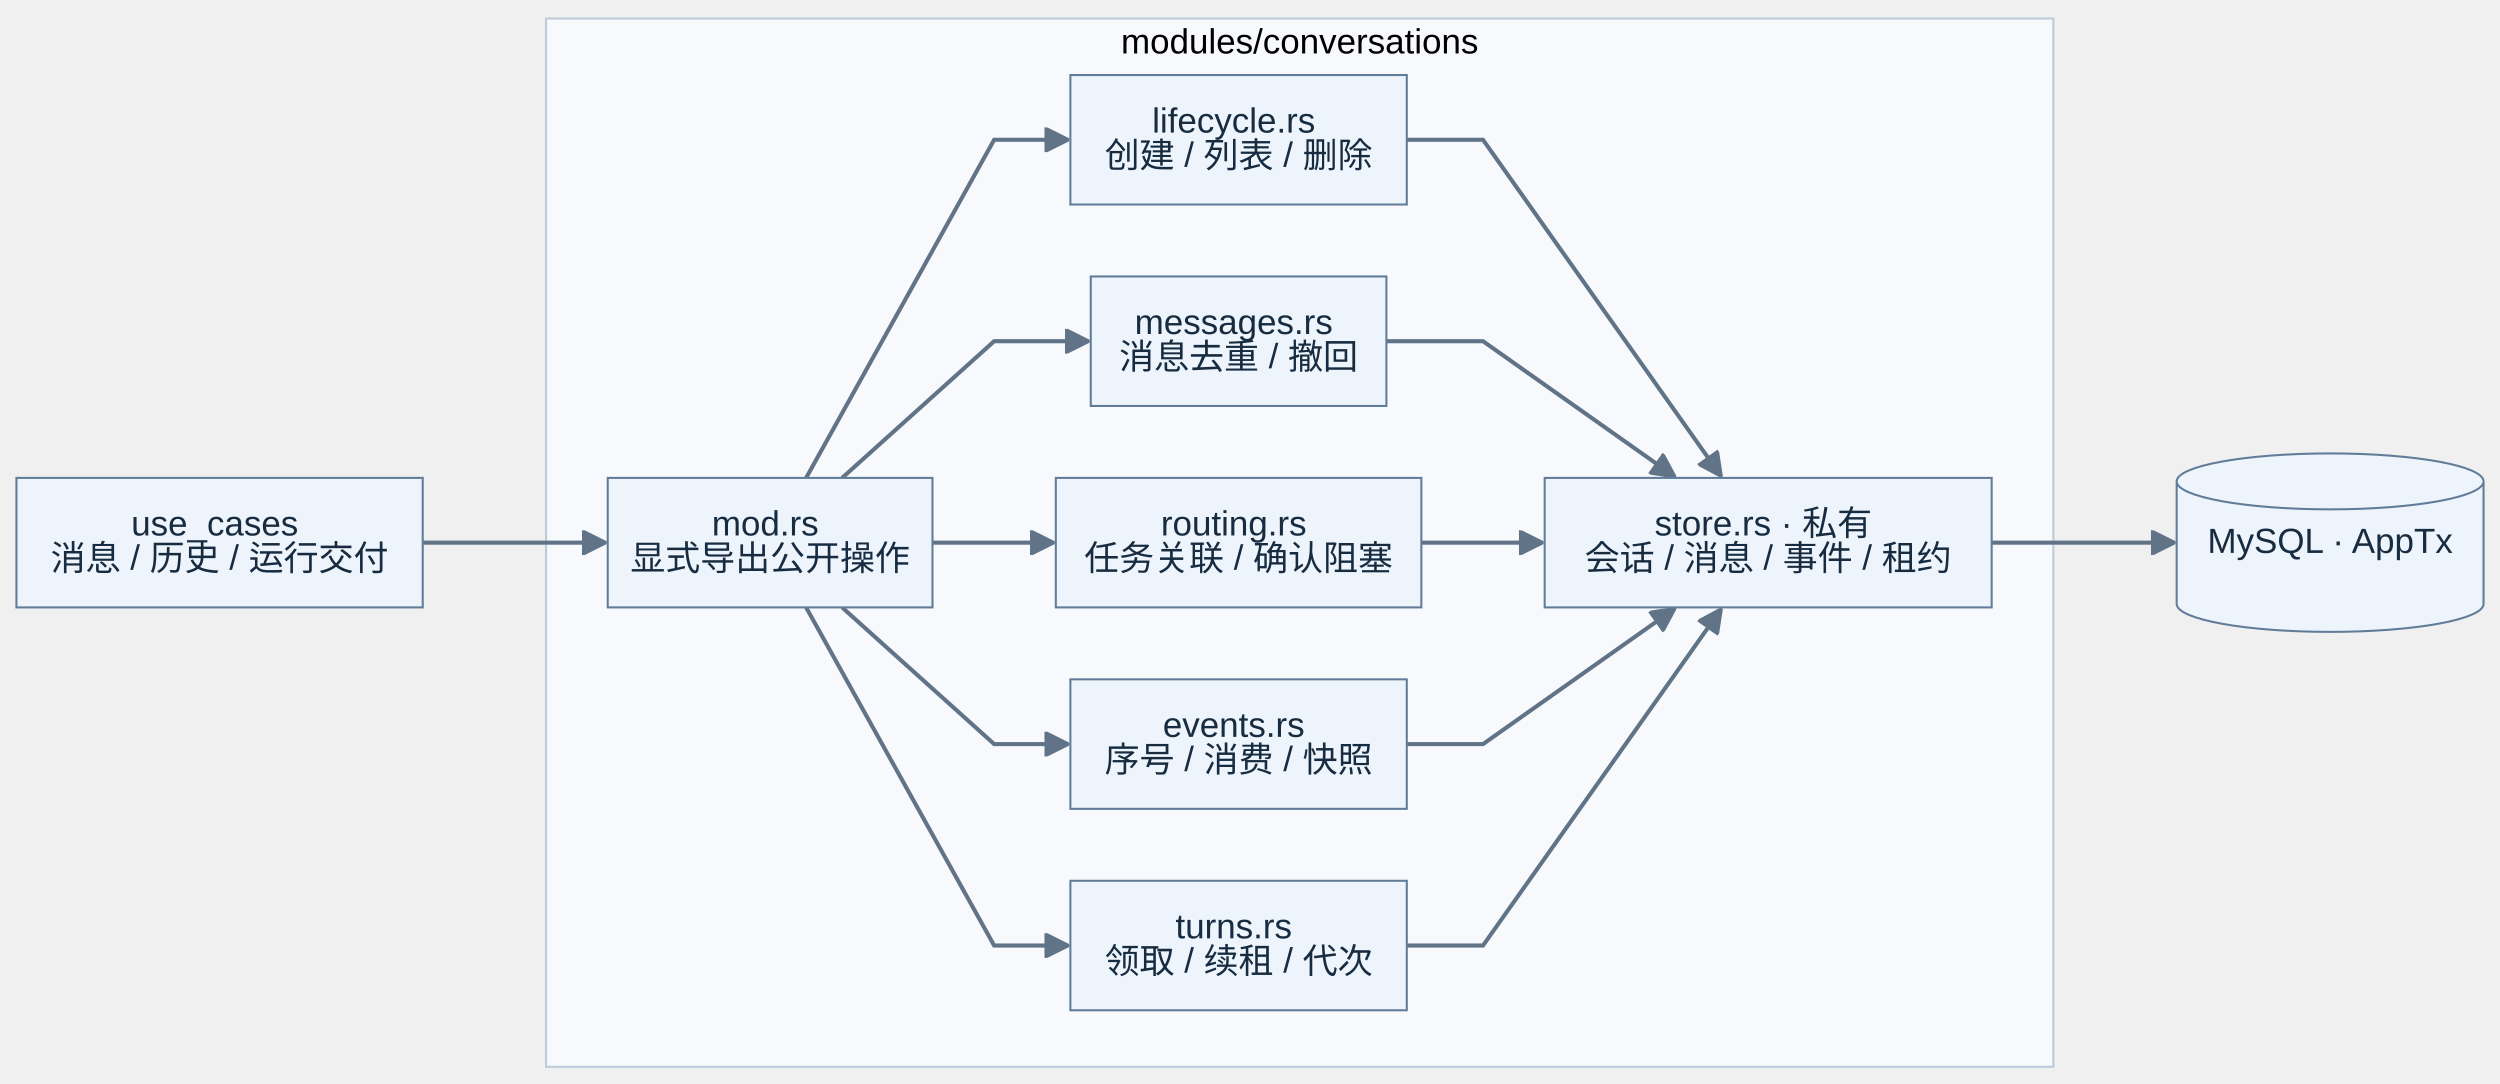
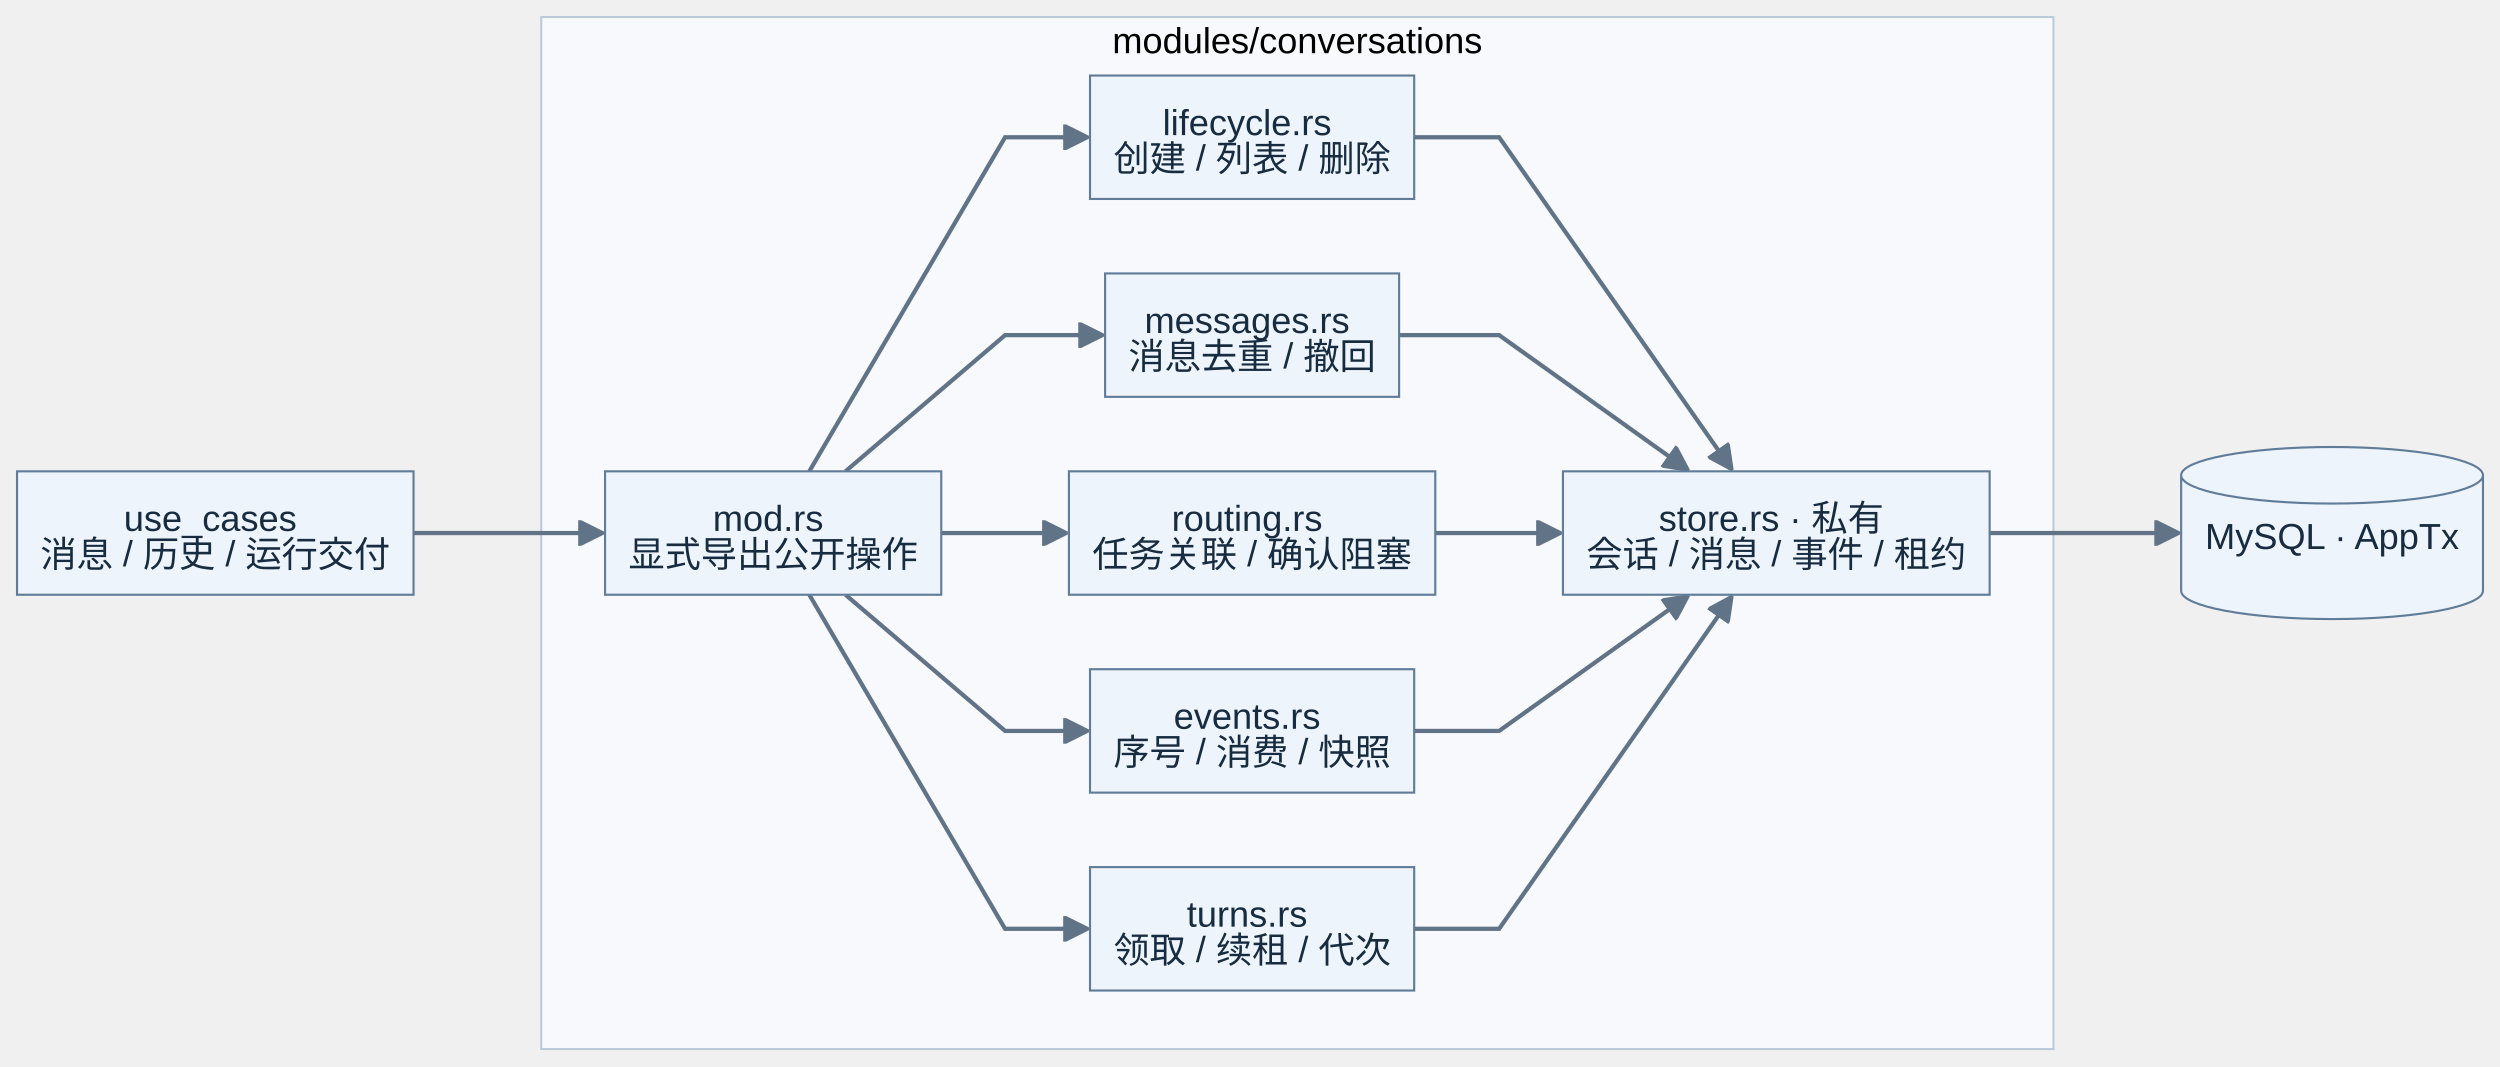
- <svg xmlns="http://www.w3.org/2000/svg" aria-roledescription="flowchart-v2" role="graphics-document document" viewBox="-8 -9 1216.25 527" height="527" width="1216.25" id="diagramS05">
+ <svg xmlns="http://www.w3.org/2000/svg" aria-roledescription="flowchart-v2" role="graphics-document document" viewBox="-8 -8 1174.88 501" height="501" width="1174.88" id="diagramS05">
  <style>#diagramS05{font-family:PingFang SC,Microsoft YaHei,Arial,sans-serif;font-size:17px;fill:#172c40;}#diagramS05 .error-icon{fill:#ffffff;}#diagramS05 .error-text{fill:#000000;stroke:#000000;}#diagramS05 .edge-thickness-normal{stroke-width:2px;}#diagramS05 .edge-thickness-thick{stroke-width:3.5px;}#diagramS05 .edge-pattern-solid{stroke-dasharray:0;}#diagramS05 .edge-pattern-dashed{stroke-dasharray:3;}#diagramS05 .edge-pattern-dotted{stroke-dasharray:2;}#diagramS05 .marker{fill:#617387;stroke:#617387;}#diagramS05 .marker.cross{stroke:#617387;}#diagramS05 svg{font-family:PingFang SC,Microsoft YaHei,Arial,sans-serif;font-size:17px;}#diagramS05 .label{font-family:PingFang SC,Microsoft YaHei,Arial,sans-serif;color:#172c40;}#diagramS05 .cluster-label text{fill:#000000;}#diagramS05 .cluster-label span,#diagramS05 p{color:#000000;}#diagramS05 .label text,#diagramS05 span,#diagramS05 p{fill:#172c40;color:#172c40;}#diagramS05 .node rect,#diagramS05 .node circle,#diagramS05 .node ellipse,#diagramS05 .node polygon,#diagramS05 .node path{fill:#eef4fb;stroke:#607c99;stroke-width:1px;}#diagramS05 .flowchart-label text{text-anchor:middle;}#diagramS05 .node .katex path{fill:#000;stroke:#000;stroke-width:1px;}#diagramS05 .node .label{text-align:center;}#diagramS05 .node.clickable{cursor:pointer;}#diagramS05 .arrowheadPath{fill:#0b0b0b;}#diagramS05 .edgePath .path{stroke:#617387;stroke-width:2.0px;}#diagramS05 .flowchart-link{stroke:#617387;fill:none;}#diagramS05 .edgeLabel{background-color:#f5f8fb;text-align:center;}#diagramS05 .edgeLabel rect{opacity:0.5;background-color:#f5f8fb;fill:#f5f8fb;}#diagramS05 .labelBkg{background-color:rgba(245, 248, 251, 0.5);}#diagramS05 .cluster rect{fill:#f7f9fc;stroke:#bccbd9;stroke-width:1px;}#diagramS05 .cluster text{fill:#000000;}#diagramS05 .cluster span,#diagramS05 p{color:#000000;}#diagramS05 div.mermaidTooltip{position:absolute;text-align:center;max-width:200px;padding:2px;font-family:PingFang SC,Microsoft YaHei,Arial,sans-serif;font-size:12px;background:#ffffff;border:1px solid hsl(0, 0%, 90%);border-radius:2px;pointer-events:none;z-index:100;}#diagramS05 .flowchartTitleText{text-anchor:middle;font-size:18px;fill:#172c40;}#diagramS05 :root{--mermaid-font-family:PingFang SC,Microsoft YaHei,Arial,sans-serif;}</style>
  <g>
    <marker orient="auto" markerHeight="12" markerWidth="12" markerUnits="userSpaceOnUse" refY="5" refX="6" viewBox="0 0 10 10" class="marker flowchart" id="diagramS05_flowchart-pointEnd">
      <path style="stroke-width: 1; stroke-dasharray: 1, 0;" class="arrowMarkerPath" d="M 0 0 L 10 5 L 0 10 z" />
    </marker>
    <marker orient="auto" markerHeight="12" markerWidth="12" markerUnits="userSpaceOnUse" refY="5" refX="4.5" viewBox="0 0 10 10" class="marker flowchart" id="diagramS05_flowchart-pointStart">
      <path style="stroke-width: 1; stroke-dasharray: 1, 0;" class="arrowMarkerPath" d="M 0 5 L 10 10 L 10 0 z" />
    </marker>
    <marker orient="auto" markerHeight="11" markerWidth="11" markerUnits="userSpaceOnUse" refY="5" refX="11" viewBox="0 0 10 10" class="marker flowchart" id="diagramS05_flowchart-circleEnd">
      <circle style="stroke-width: 1; stroke-dasharray: 1, 0;" class="arrowMarkerPath" r="5" cy="5" cx="5" />
    </marker>
    <marker orient="auto" markerHeight="11" markerWidth="11" markerUnits="userSpaceOnUse" refY="5" refX="-1" viewBox="0 0 10 10" class="marker flowchart" id="diagramS05_flowchart-circleStart">
      <circle style="stroke-width: 1; stroke-dasharray: 1, 0;" class="arrowMarkerPath" r="5" cy="5" cx="5" />
    </marker>
    <marker orient="auto" markerHeight="11" markerWidth="11" markerUnits="userSpaceOnUse" refY="5.2" refX="12" viewBox="0 0 11 11" class="marker cross flowchart" id="diagramS05_flowchart-crossEnd">
      <path style="stroke-width: 2; stroke-dasharray: 1, 0;" class="arrowMarkerPath" d="M 1,1 l 9,9 M 10,1 l -9,9" />
    </marker>
    <marker orient="auto" markerHeight="11" markerWidth="11" markerUnits="userSpaceOnUse" refY="5.2" refX="-1" viewBox="0 0 11 11" class="marker cross flowchart" id="diagramS05_flowchart-crossStart">
      <path style="stroke-width: 2; stroke-dasharray: 1, 0;" class="arrowMarkerPath" d="M 1,1 l 9,9 M 10,1 l -9,9" />
    </marker>
    <g class="root">
      <g class="clusters">
        <g id="C05_MODULE" class="cluster default flowchart-label">
-           <rect height="510" width="733.297" y="0" x="257.656" ry="0" rx="0" style="" />
-           <g transform="translate(624.3047, 0)" class="cluster-label">
+           <rect height="485" width="710.688" y="0" x="246.344" ry="0" rx="0" style="" />
+           <g transform="translate(601.6875, 0)" class="cluster-label">
            <text style="">
              <tspan class="row" x="0" dy="1em" xml:space="preserve">modules/conversations</tspan>
            </text>
          </g>
        </g>
      </g>
      <g class="edgePaths">
-         <path marker-end="url(#diagramS05_flowchart-pointEnd)" style="fill:none;" class="edge-thickness-normal edge-pattern-solid flowchart-link LS-C05_API LE-C05_LIFE" id="L-C05_API-C05_LIFE-0" d="M384.174,223.5L475.656,59L507.442,59" />
-         <path marker-end="url(#diagramS05_flowchart-pointEnd)" style="fill:none;" class="edge-thickness-normal edge-pattern-solid flowchart-link LS-C05_API LE-C05_MSG" id="L-C05_API-C05_MSG-0" d="M401.692,223.5L475.656,157L517.356,157" />
-         <path marker-end="url(#diagramS05_flowchart-pointEnd)" style="fill:none;" class="edge-thickness-normal edge-pattern-solid flowchart-link LS-C05_API LE-C05_ROUTE" id="L-C05_API-C05_ROUTE-0" d="M445.656,255L475.656,255L500.356,255" />
-         <path marker-end="url(#diagramS05_flowchart-pointEnd)" style="fill:none;" class="edge-thickness-normal edge-pattern-solid flowchart-link LS-C05_API LE-C05_EVENT" id="L-C05_API-C05_EVENT-0" d="M401.692,286.5L475.656,353L507.442,353" />
-         <path marker-end="url(#diagramS05_flowchart-pointEnd)" style="fill:none;" class="edge-thickness-normal edge-pattern-solid flowchart-link LS-C05_API LE-C05_TURN" id="L-C05_API-C05_TURN-0" d="M384.174,286.5L475.656,451L507.442,451" />
-         <path marker-end="url(#diagramS05_flowchart-pointEnd)" style="fill:none;" class="edge-thickness-normal edge-pattern-solid flowchart-link LS-C05_LIFE LE-C05_STORE" id="L-C05_LIFE-C05_STORE-0" d="M676.398,59L713.484,59L826.86,219.174" />
-         <path marker-end="url(#diagramS05_flowchart-pointEnd)" style="fill:none;" class="edge-thickness-normal edge-pattern-solid flowchart-link LS-C05_MSG LE-C05_STORE" id="L-C05_MSG-C05_STORE-0" d="M666.484,157L713.484,157L803.297,220.442" />
-         <path marker-end="url(#diagramS05_flowchart-pointEnd)" style="fill:none;" class="edge-thickness-normal edge-pattern-solid flowchart-link LS-C05_ROUTE LE-C05_STORE" id="L-C05_ROUTE-C05_STORE-0" d="M683.484,255L713.484,255L738.184,255" />
-         <path marker-end="url(#diagramS05_flowchart-pointEnd)" style="fill:none;" class="edge-thickness-normal edge-pattern-solid flowchart-link LS-C05_EVENT LE-C05_STORE" id="L-C05_EVENT-C05_STORE-0" d="M676.398,353L713.484,353L803.297,289.558" />
-         <path marker-end="url(#diagramS05_flowchart-pointEnd)" style="fill:none;" class="edge-thickness-normal edge-pattern-solid flowchart-link LS-C05_TURN LE-C05_STORE" id="L-C05_TURN-C05_STORE-0" d="M676.398,451L713.484,451L826.86,290.826" />
-         <path marker-end="url(#diagramS05_flowchart-pointEnd)" style="fill:none;" class="edge-thickness-normal edge-pattern-solid flowchart-link LS-C05_UC LE-C05_API" id="L-C05_UC-C05_API-0" d="M197.656,255L227.656,255L257.656,255L282.356,255" />
-         <path marker-end="url(#diagramS05_flowchart-pointEnd)" style="fill:none;" class="edge-thickness-normal edge-pattern-solid flowchart-link LS-C05_STORE LE-C05_DB" id="L-C05_STORE-C05_DB-0" d="M960.953,255L990.953,255L1020.953,255L1045.653,255" />
+         <path marker-end="url(#diagramS05_flowchart-pointEnd)" style="fill:none;" class="edge-thickness-normal edge-pattern-solid flowchart-link LS-C05_API LE-C05_LIFE" id="L-C05_API-C05_LIFE-0" d="M372.338,213.5L464.344,56.5L498.958,56.5" />
+         <path marker-end="url(#diagramS05_flowchart-pointEnd)" style="fill:none;" class="edge-thickness-normal edge-pattern-solid flowchart-link LS-C05_API LE-C05_MSG" id="L-C05_API-C05_MSG-0" d="M389.333,213.5L464.344,149.5L506.044,149.5" />
+         <path marker-end="url(#diagramS05_flowchart-pointEnd)" style="fill:none;" class="edge-thickness-normal edge-pattern-solid flowchart-link LS-C05_API LE-C05_ROUTE" id="L-C05_API-C05_ROUTE-0" d="M434.344,242.5L464.344,242.5L489.044,242.5" />
+         <path marker-end="url(#diagramS05_flowchart-pointEnd)" style="fill:none;" class="edge-thickness-normal edge-pattern-solid flowchart-link LS-C05_API LE-C05_EVENT" id="L-C05_API-C05_EVENT-0" d="M389.333,271.5L464.344,335.5L498.958,335.5" />
+         <path marker-end="url(#diagramS05_flowchart-pointEnd)" style="fill:none;" class="edge-thickness-normal edge-pattern-solid flowchart-link LS-C05_API LE-C05_TURN" id="L-C05_API-C05_TURN-0" d="M372.338,271.5L464.344,428.5L498.958,428.5" />
+         <path marker-end="url(#diagramS05_flowchart-pointEnd)" style="fill:none;" class="edge-thickness-normal edge-pattern-solid flowchart-link LS-C05_LIFE LE-C05_STORE" id="L-C05_LIFE-C05_STORE-0" d="M656.602,56.5L696.516,56.5L803.424,209.159" />
+         <path marker-end="url(#diagramS05_flowchart-pointEnd)" style="fill:none;" class="edge-thickness-normal edge-pattern-solid flowchart-link LS-C05_MSG LE-C05_STORE" id="L-C05_MSG-C05_STORE-0" d="M649.516,149.5L696.516,149.5L781.842,210.42" />
+         <path marker-end="url(#diagramS05_flowchart-pointEnd)" style="fill:none;" class="edge-thickness-normal edge-pattern-solid flowchart-link LS-C05_ROUTE LE-C05_STORE" id="L-C05_ROUTE-C05_STORE-0" d="M666.516,242.5L696.516,242.5L721.216,242.5" />
+         <path marker-end="url(#diagramS05_flowchart-pointEnd)" style="fill:none;" class="edge-thickness-normal edge-pattern-solid flowchart-link LS-C05_EVENT LE-C05_STORE" id="L-C05_EVENT-C05_STORE-0" d="M656.602,335.5L696.516,335.5L781.842,274.58" />
+         <path marker-end="url(#diagramS05_flowchart-pointEnd)" style="fill:none;" class="edge-thickness-normal edge-pattern-solid flowchart-link LS-C05_TURN LE-C05_STORE" id="L-C05_TURN-C05_STORE-0" d="M656.602,428.5L696.516,428.5L803.424,275.841" />
+         <path marker-end="url(#diagramS05_flowchart-pointEnd)" style="fill:none;" class="edge-thickness-normal edge-pattern-solid flowchart-link LS-C05_UC LE-C05_API" id="L-C05_UC-C05_API-0" d="M186.344,242.5L216.344,242.5L246.344,242.5L271.044,242.5" />
+         <path marker-end="url(#diagramS05_flowchart-pointEnd)" style="fill:none;" class="edge-thickness-normal edge-pattern-solid flowchart-link LS-C05_STORE LE-C05_DB" id="L-C05_STORE-C05_DB-0" d="M927.031,242.5L957.031,242.5L987.031,242.5L1011.731,242.5" />
      </g>
      <g class="edgeLabels">
        <g class="edgeLabel">
          <g transform="translate(0, 0)" class="label">
            <rect height="0" width="0" ry="0" rx="0" />
            <text style="">
              <tspan class="row" x="0" dy="1em" xml:space="preserve" />
            </text>
          </g>
        </g>
        <g class="edgeLabel">
          <g transform="translate(0, 0)" class="label">
            <rect height="0" width="0" ry="0" rx="0" />
            <text style="">
              <tspan class="row" x="0" dy="1em" xml:space="preserve" />
            </text>
          </g>
        </g>
        <g class="edgeLabel">
          <g transform="translate(0, 0)" class="label">
            <rect height="0" width="0" ry="0" rx="0" />
            <text style="">
              <tspan class="row" x="0" dy="1em" xml:space="preserve" />
            </text>
          </g>
        </g>
        <g class="edgeLabel">
          <g transform="translate(0, 0)" class="label">
            <rect height="0" width="0" ry="0" rx="0" />
            <text style="">
              <tspan class="row" x="0" dy="1em" xml:space="preserve" />
            </text>
          </g>
        </g>
        <g class="edgeLabel">
          <g transform="translate(0, 0)" class="label">
            <rect height="0" width="0" ry="0" rx="0" />
            <text style="">
              <tspan class="row" x="0" dy="1em" xml:space="preserve" />
            </text>
          </g>
        </g>
        <g class="edgeLabel">
          <g transform="translate(0, 0)" class="label">
            <rect height="0" width="0" ry="0" rx="0" />
            <text style="">
              <tspan class="row" x="0" dy="1em" xml:space="preserve" />
            </text>
          </g>
        </g>
        <g class="edgeLabel">
          <g transform="translate(0, 0)" class="label">
            <rect height="0" width="0" ry="0" rx="0" />
            <text style="">
              <tspan class="row" x="0" dy="1em" xml:space="preserve" />
            </text>
          </g>
        </g>
        <g class="edgeLabel">
          <g transform="translate(0, 0)" class="label">
            <rect height="0" width="0" ry="0" rx="0" />
            <text style="">
              <tspan class="row" x="0" dy="1em" xml:space="preserve" />
            </text>
          </g>
        </g>
        <g class="edgeLabel">
          <g transform="translate(0, 0)" class="label">
            <rect height="0" width="0" ry="0" rx="0" />
            <text style="">
              <tspan class="row" x="0" dy="1em" xml:space="preserve" />
            </text>
          </g>
        </g>
        <g class="edgeLabel">
          <g transform="translate(0, 0)" class="label">
            <rect height="0" width="0" ry="0" rx="0" />
            <text style="">
              <tspan class="row" x="0" dy="1em" xml:space="preserve" />
            </text>
          </g>
        </g>
        <g class="edgeLabel">
          <g transform="translate(0, 0)" class="label">
            <rect height="0" width="0" ry="0" rx="0" />
            <text style="">
              <tspan class="row" x="0" dy="1em" xml:space="preserve" />
            </text>
          </g>
        </g>
        <g class="edgeLabel">
          <g transform="translate(0, 0)" class="label">
            <rect height="0" width="0" ry="0" rx="0" />
            <text style="">
              <tspan class="row" x="0" dy="1em" xml:space="preserve" />
            </text>
          </g>
        </g>
      </g>
      <g class="nodes">
-         <g transform="translate(366.6562, 255)" data-id="C05_API" data-node="true" id="flowchart-C05_API-604" class="node default default flowchart-label">
-           <rect height="63" width="158" y="-31.5" x="-79" ry="0" rx="0" style="" class="basic label-container" />
-           <g transform="translate(0, -20.5)" style="" class="label">
+         <g transform="translate(355.3438, 242.5)" data-id="C05_API" data-node="true" id="flowchart-C05_API-634" class="node default default flowchart-label">
+           <rect height="58" width="158" y="-29" x="-79" ry="0" rx="0" style="" class="basic label-container" />
+           <g transform="translate(0, -18)" style="" class="label">
            <rect />
            <text style="">
              <tspan class="row" x="0" dy="1em" xml:space="preserve">mod.rs</tspan>
              <tspan class="row" x="0" dy="1em" xml:space="preserve">显式导出公开操作</tspan>
            </text>
          </g>
        </g>
-         <g transform="translate(594.5703, 59)" data-id="C05_LIFE" data-node="true" id="flowchart-C05_LIFE-605" class="node default default flowchart-label">
-           <rect height="63" width="163.656" y="-31.5" x="-81.828" ry="0" rx="0" style="" class="basic label-container" />
-           <g transform="translate(0, -20.5)" style="" class="label">
+         <g transform="translate(580.4297, 56.5)" data-id="C05_LIFE" data-node="true" id="flowchart-C05_LIFE-635" class="node default default flowchart-label">
+           <rect height="58" width="152.344" y="-29" x="-76.172" ry="0" rx="0" style="" class="basic label-container" />
+           <g transform="translate(0, -18)" style="" class="label">
            <rect />
            <text style="">
              <tspan class="row" x="0" dy="1em" xml:space="preserve">lifecycle.rs</tspan>
              <tspan class="row" x="0" dy="1em" xml:space="preserve">创建 / 列表 / 删除</tspan>
            </text>
          </g>
        </g>
-         <g transform="translate(594.5703, 157)" data-id="C05_MSG" data-node="true" id="flowchart-C05_MSG-606" class="node default default flowchart-label">
-           <rect height="63" width="143.828" y="-31.5" x="-71.914" ry="0" rx="0" style="" class="basic label-container" />
-           <g transform="translate(0, -20.5)" style="" class="label">
+         <g transform="translate(580.4297, 149.5)" data-id="C05_MSG" data-node="true" id="flowchart-C05_MSG-636" class="node default default flowchart-label">
+           <rect height="58" width="138.172" y="-29" x="-69.086" ry="0" rx="0" style="" class="basic label-container" />
+           <g transform="translate(0, -18)" style="" class="label">
            <rect />
            <text style="">
              <tspan class="row" x="0" dy="1em" xml:space="preserve">messages.rs</tspan>
              <tspan class="row" x="0" dy="1em" xml:space="preserve">消息去重 / 撤回</tspan>
            </text>
          </g>
        </g>
-         <g transform="translate(594.5703, 255)" data-id="C05_ROUTE" data-node="true" id="flowchart-C05_ROUTE-607" class="node default default flowchart-label">
-           <rect height="63" width="177.828" y="-31.5" x="-88.914" ry="0" rx="0" style="" class="basic label-container" />
-           <g transform="translate(0, -20.5)" style="" class="label">
+         <g transform="translate(580.4297, 242.5)" data-id="C05_ROUTE" data-node="true" id="flowchart-C05_ROUTE-637" class="node default default flowchart-label">
+           <rect height="58" width="172.172" y="-29" x="-86.086" ry="0" rx="0" style="" class="basic label-container" />
+           <g transform="translate(0, -18)" style="" class="label">
            <rect />
            <text style="">
              <tspan class="row" x="0" dy="1em" xml:space="preserve">routing.rs</tspan>
              <tspan class="row" x="0" dy="1em" xml:space="preserve">任务关联 / 确认阻塞</tspan>
            </text>
          </g>
        </g>
-         <g transform="translate(594.5703, 353)" data-id="C05_EVENT" data-node="true" id="flowchart-C05_EVENT-608" class="node default default flowchart-label">
-           <rect height="63" width="163.656" y="-31.5" x="-81.828" ry="0" rx="0" style="" class="basic label-container" />
-           <g transform="translate(0, -20.5)" style="" class="label">
+         <g transform="translate(580.4297, 335.5)" data-id="C05_EVENT" data-node="true" id="flowchart-C05_EVENT-638" class="node default default flowchart-label">
+           <rect height="58" width="152.344" y="-29" x="-76.172" ry="0" rx="0" style="" class="basic label-container" />
+           <g transform="translate(0, -18)" style="" class="label">
            <rect />
            <text style="">
              <tspan class="row" x="0" dy="1em" xml:space="preserve">events.rs</tspan>
              <tspan class="row" x="0" dy="1em" xml:space="preserve">序号 / 消费 / 快照</tspan>
            </text>
          </g>
        </g>
-         <g transform="translate(594.5703, 451)" data-id="C05_TURN" data-node="true" id="flowchart-C05_TURN-609" class="node default default flowchart-label">
-           <rect height="63" width="163.656" y="-31.5" x="-81.828" ry="0" rx="0" style="" class="basic label-container" />
-           <g transform="translate(0, -20.5)" style="" class="label">
+         <g transform="translate(580.4297, 428.5)" data-id="C05_TURN" data-node="true" id="flowchart-C05_TURN-639" class="node default default flowchart-label">
+           <rect height="58" width="152.344" y="-29" x="-76.172" ry="0" rx="0" style="" class="basic label-container" />
+           <g transform="translate(0, -18)" style="" class="label">
            <rect />
            <text style="">
              <tspan class="row" x="0" dy="1em" xml:space="preserve">turns.rs</tspan>
              <tspan class="row" x="0" dy="1em" xml:space="preserve">领取 / 续租 / 代次</tspan>
            </text>
          </g>
        </g>
-         <g transform="translate(852.2188, 255)" data-id="C05_STORE" data-node="true" id="flowchart-C05_STORE-610" class="node default default flowchart-label">
-           <rect height="63" width="217.469" y="-31.5" x="-108.734" ry="0" rx="0" style="" class="basic label-container" />
-           <g transform="translate(0, -20.5)" style="" class="label">
+         <g transform="translate(826.7734, 242.5)" data-id="C05_STORE" data-node="true" id="flowchart-C05_STORE-640" class="node default default flowchart-label">
+           <rect height="58" width="200.516" y="-29" x="-100.258" ry="0" rx="0" style="" class="basic label-container" />
+           <g transform="translate(0, -18)" style="" class="label">
            <rect />
            <text style="">
              <tspan class="row" x="0" dy="1em" xml:space="preserve">store.rs · 私有</tspan>
              <tspan class="row" x="0" dy="1em" xml:space="preserve">会话 / 消息 / 事件 / 租约</tspan>
            </text>
          </g>
        </g>
-         <g transform="translate(98.82812, 255)" data-id="C05_UC" data-node="true" id="flowchart-C05_UC-603" class="node default default flowchart-label">
-           <rect height="63" width="197.656" y="-31.5" x="-98.828" ry="0" rx="0" style="" class="basic label-container" />
-           <g transform="translate(0, -20.5)" style="" class="label">
+         <g transform="translate(93.17188, 242.5)" data-id="C05_UC" data-node="true" id="flowchart-C05_UC-633" class="node default default flowchart-label">
+           <rect height="58" width="186.344" y="-29" x="-93.172" ry="0" rx="0" style="" class="basic label-container" />
+           <g transform="translate(0, -18)" style="" class="label">
            <rect />
            <text style="">
              <tspan class="row" x="0" dy="1em" xml:space="preserve">use_cases</tspan>
              <tspan class="row" x="0" dy="1em" xml:space="preserve">消息 / 历史 / 运行交付</tspan>
            </text>
          </g>
        </g>
-         <g transform="translate(1125.602, 255)" data-id="C05_DB" data-node="true" id="flowchart-C05_DB-626" class="node default default flowchart-label">
-           <path transform="translate(-74.64844,-43.41085)" d="M 0,13.607 a 74.648,13.607 0,0,0 149.297 0 a 74.648,13.607 0,0,0 -149.297 0 l 0,59.607 a 74.648,13.607 0,0,0 149.297 0 l 0,-59.607" style="" />
-           <g transform="translate(0, -12)" style="" class="label">
+         <g transform="translate(1087.956, 242.5)" data-id="C05_DB" data-node="true" id="flowchart-C05_DB-656" class="node default default flowchart-label">
+           <path transform="translate(-70.92432,-40.43386)" d="M 0,13.289 a 70.924,13.289 0,0,0 141.849 0 a 70.924,13.289 0,0,0 -141.849 0 l 0,54.289 a 70.924,13.289 0,0,0 141.849 0 l 0,-54.289" style="" />
+           <g transform="translate(0, -9.5)" style="" class="label">
            <rect />
            <text style="">
              <tspan class="row" x="0" dy="1em" xml:space="preserve">MySQL · AppTx</tspan>
            </text>
          </g>
        </g>
      </g>
    </g>
  </g>
</svg>
